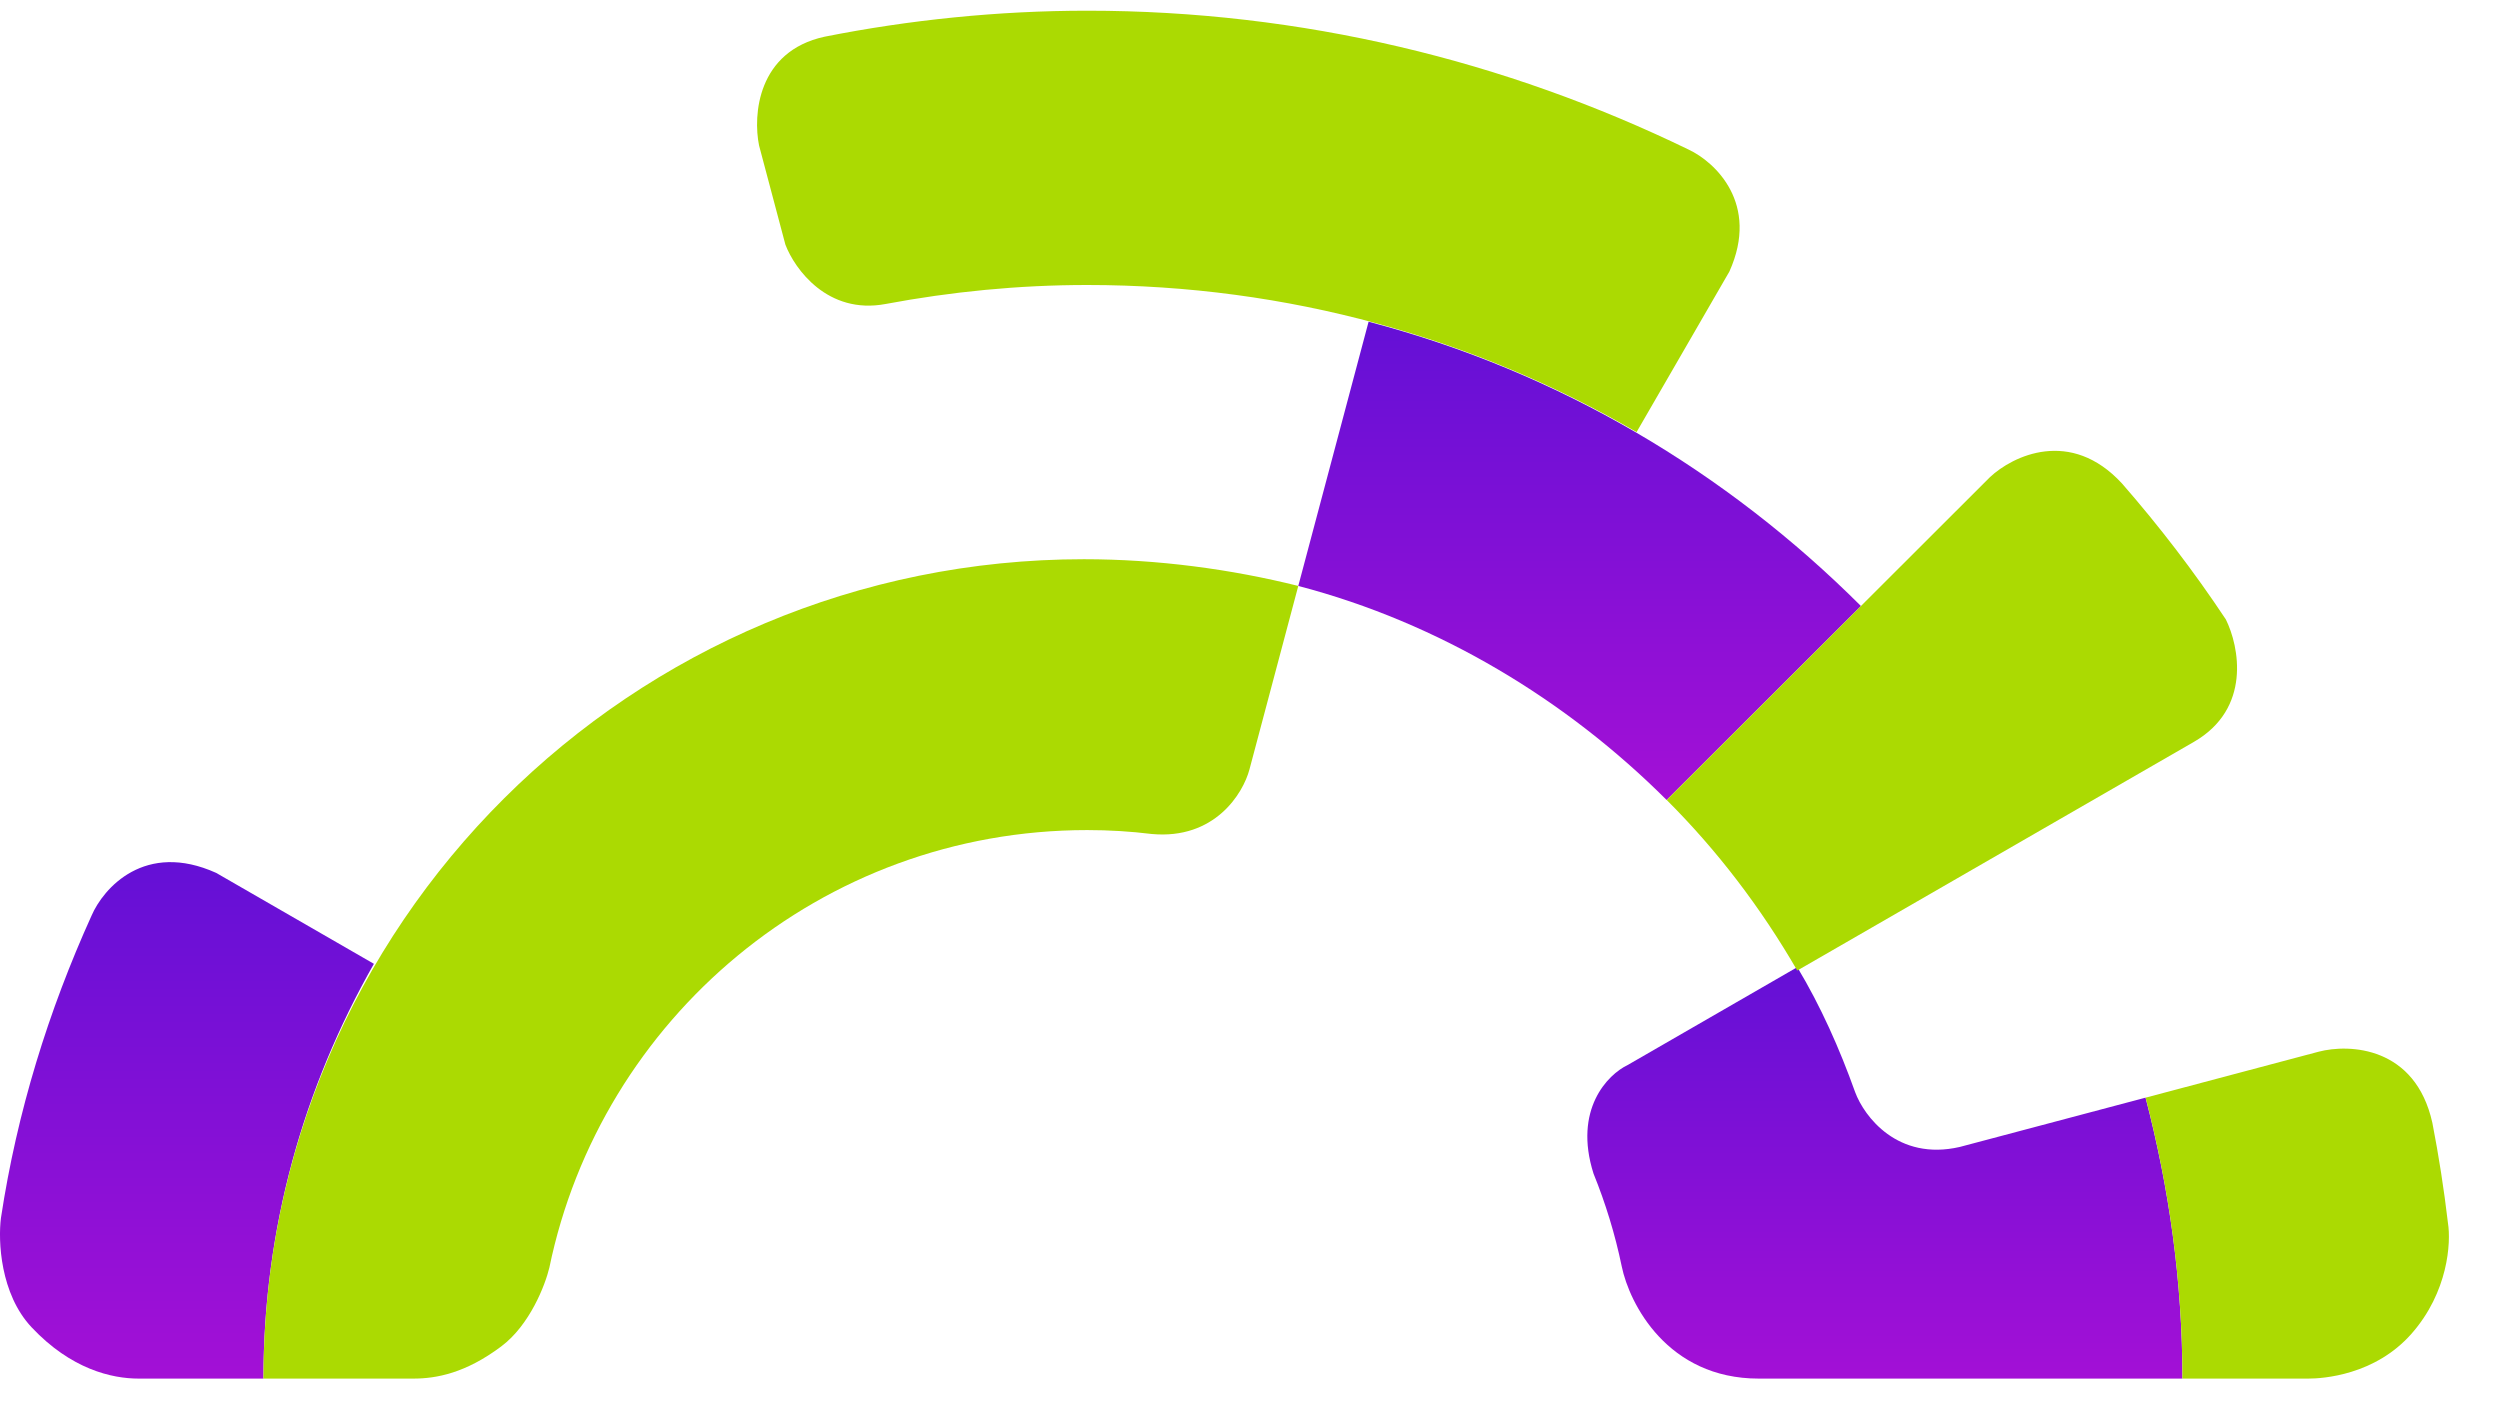
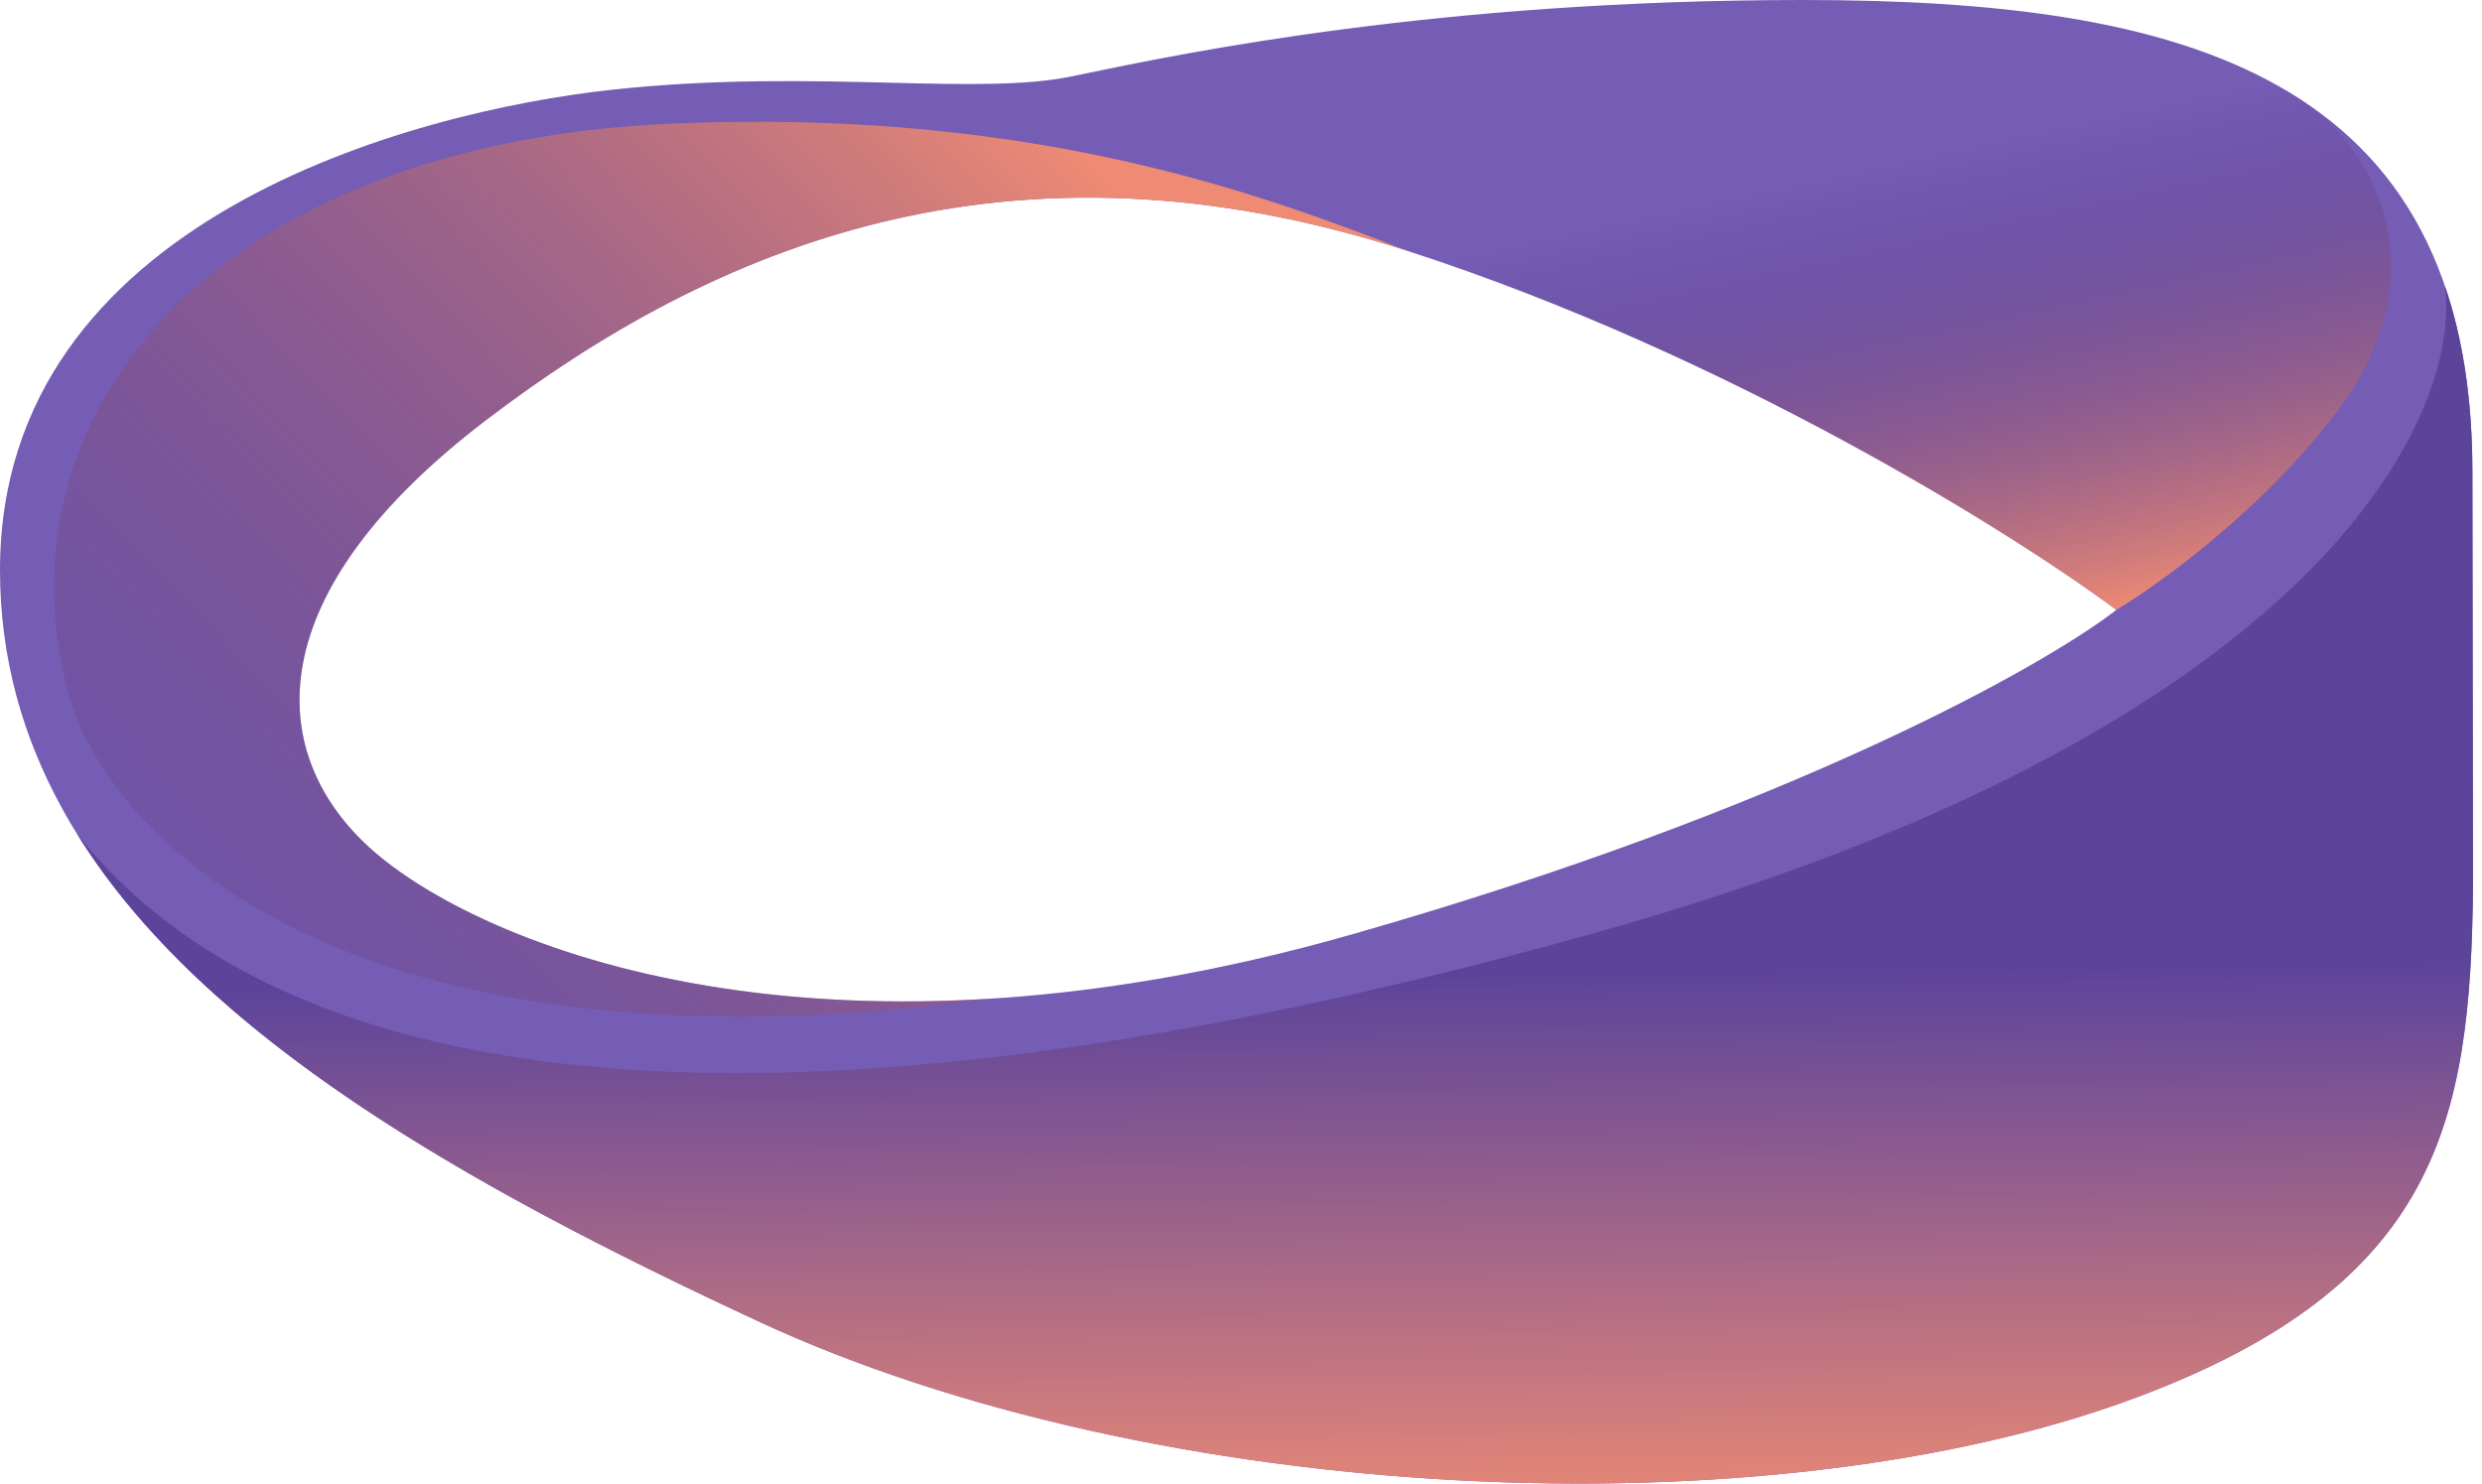
- <svg xmlns="http://www.w3.org/2000/svg" width="32" height="18" viewBox="0 0 32 18" fill="none">
-   <path d="M27.935 17.646H24.42H22.511C21.344 17.646 20.856 16.688 20.758 16.209C20.673 15.798 20.551 15.402 20.397 15.022C20.137 14.202 20.579 13.754 20.833 13.633L23.005 12.38C23.305 12.879 23.546 13.421 23.746 13.98C23.861 14.29 24.29 14.864 25.085 14.681L27.463 14.05C27.764 15.206 27.935 16.404 27.935 17.646Z" fill="url(#paint0_linear_711_429)" />
-   <path fill-rule="evenodd" clip-rule="evenodd" d="M23.82 7.757C22.105 6.045 19.962 4.76 17.518 4.118L16.618 7.5C18.418 7.971 20.047 8.956 21.333 10.24L23.82 7.757Z" fill="url(#paint1_linear_711_429)" />
-   <path d="M4.786 12.337C3.886 13.921 3.372 15.719 3.372 17.646H1.774C1.432 17.646 0.91 17.527 0.405 16.99C0.001 16.561 -0.025 15.878 0.012 15.591C0.218 14.231 0.622 12.934 1.171 11.722C1.323 11.368 1.855 10.762 2.767 11.173L4.786 12.337Z" fill="url(#paint2_linear_711_429)" />
-   <path d="M27.935 17.646C27.935 16.404 27.764 15.206 27.464 14.05L29.678 13.462C30.073 13.358 30.917 13.395 31.134 14.371C31.216 14.793 31.283 15.222 31.334 15.656C31.374 15.905 31.337 16.538 30.868 17.071C30.398 17.605 29.727 17.646 29.548 17.646H27.935Z" fill="#ABDA02" />
-   <path d="M21.334 10.24L23.82 7.757L25.472 6.107C25.761 5.836 26.503 5.473 27.162 6.189C27.638 6.735 28.083 7.314 28.491 7.929C28.662 8.274 28.82 9.07 28.082 9.496L26.049 10.668L23.005 12.423C22.534 11.61 21.977 10.882 21.334 10.24Z" fill="#ABDA02" />
-   <path d="M20.948 5.531C18.89 4.333 16.489 3.648 13.917 3.648C13.035 3.648 12.175 3.734 11.336 3.891C10.593 4.031 10.171 3.442 10.053 3.131L9.716 1.862C9.637 1.476 9.694 0.657 10.554 0.47C11.641 0.254 12.779 0.137 13.917 0.137C16.657 0.137 19.269 0.776 21.615 1.915C21.952 2.073 22.527 2.607 22.136 3.476L20.948 5.531Z" fill="#ABDA02" />
-   <path d="M13.874 7.158C14.818 7.158 15.761 7.286 16.618 7.5L15.993 9.849C15.912 10.155 15.549 10.75 14.741 10.675C14.474 10.642 14.2 10.625 13.917 10.625C10.508 10.625 7.689 13.044 7.032 16.225C6.979 16.448 6.781 16.961 6.416 17.234C5.96 17.576 5.586 17.646 5.292 17.646H3.372C3.372 11.824 8.087 7.158 13.874 7.158Z" fill="#ABDA02" />
+ <svg xmlns="http://www.w3.org/2000/svg" width="184" height="110" viewBox="0 0 184 110" fill="none">
+   <path fill-rule="evenodd" clip-rule="evenodd" d="M158.353 103.626C130.988 113.853 85.623 111.635 56.19 97.958C26.757 84.281 0 68.262 0 42.264C0 16.265 30.649 8.256 45.365 6.654C53.036 5.819 60.013 5.988 65.951 6.132C71.406 6.265 75.984 6.376 79.42 5.668C79.694 5.611 79.986 5.551 80.294 5.487C88.068 3.875 106.759 0 133.664 0C161.637 0 183.286 5.422 183.286 34.994L183.332 65.675C183.169 83.259 180.668 95.286 158.353 103.626ZM156.894 45.221C151.542 49.369 132.74 59.982 100.339 69.248C59.839 80.831 34.541 69.618 27.122 62.594C19.703 55.571 19.216 43.989 36.001 31.174C52.785 18.359 74.677 8.995 104.353 18.606C128.093 26.295 149.272 39.553 156.894 45.221Z" fill="#755CB4" />
+   <path d="M158.355 103.626C130.99 113.853 85.625 111.635 56.192 97.958C34.969 88.096 15.137 77.016 5.725 61.855C18.988 78.613 50.841 87.977 117.977 69.248C171.685 54.265 182.537 30.969 181.249 21.193C182.578 25.076 183.288 29.639 183.288 34.994L183.334 65.675C183.171 83.259 180.67 95.286 158.355 103.626Z" fill="url(#paint0_linear_12161_16639)" />
+   <path fill-rule="evenodd" clip-rule="evenodd" d="M104.352 18.607L104.352 18.606C93.771 14.499 76.619 7.984 49.764 9.167C16.197 10.645 -0.335 30.363 4.987 51.136C7.709 61.763 25.22 80.515 73.451 74.047C48.559 75.61 32.73 67.905 27.121 62.595C19.702 55.572 19.215 43.989 35.999 31.175C52.783 18.36 74.675 8.996 104.352 18.607C104.352 18.607 104.352 18.607 104.352 18.607Z" fill="url(#paint1_linear_12161_16639)" />
+   <path fill-rule="evenodd" clip-rule="evenodd" d="M168.032 5.9C168.969 6.392 169.87 6.922 170.733 7.492C177.59 12.408 179.763 21.533 173.675 29.944C168.324 37.337 160.256 43.21 156.891 45.222L156.891 45.222C156.891 45.222 156.892 45.222 156.892 45.221C149.27 39.553 128.092 26.295 104.351 18.607C103.556 18.349 102.766 18.105 101.982 17.875C105.543 15.551 109.972 13.287 115.418 11.338C137.342 3.491 159.151 1.794 168.032 5.9Z" fill="url(#paint2_linear_12161_16639)" />
  <defs>
-     <linearGradient id="paint0_linear_711_429" x1="24.127" y1="12.38" x2="24.127" y2="17.646" gradientUnits="userSpaceOnUse">
-       <stop stop-color="#6410D6" />
-       <stop offset="1" stop-color="#A310D6" />
+     <linearGradient id="paint0_linear_12161_16639" x1="170.031" y1="113.113" x2="169.519" y2="71.629" gradientUnits="userSpaceOnUse">
+       <stop stop-color="#EF8B74" />
+       <stop offset="1" stop-color="#5D449B" />
    </linearGradient>
-     <linearGradient id="paint1_linear_711_429" x1="20.219" y1="4.118" x2="20.219" y2="10.24" gradientUnits="userSpaceOnUse">
-       <stop stop-color="#6410D6" />
-       <stop offset="1" stop-color="#A310D6" />
+     <linearGradient id="paint1_linear_12161_16639" x1="88.286" y1="19.406" x2="8.124" y2="96.08" gradientUnits="userSpaceOnUse">
+       <stop stop-color="#EF8B74" />
+       <stop offset="1" stop-color="#381F74" stop-opacity="0" />
    </linearGradient>
-     <linearGradient id="paint2_linear_711_429" x1="2.393" y1="11.035" x2="2.393" y2="17.646" gradientUnits="userSpaceOnUse">
-       <stop stop-color="#6410D6" />
-       <stop offset="1" stop-color="#A310D6" />
+     <linearGradient id="paint2_linear_12161_16639" x1="176.434" y1="41.252" x2="168.83" y2="6.075" gradientUnits="userSpaceOnUse">
+       <stop stop-color="#EF8B74" />
+       <stop offset="1" stop-color="#381F74" stop-opacity="0" />
    </linearGradient>
  </defs>
</svg>
